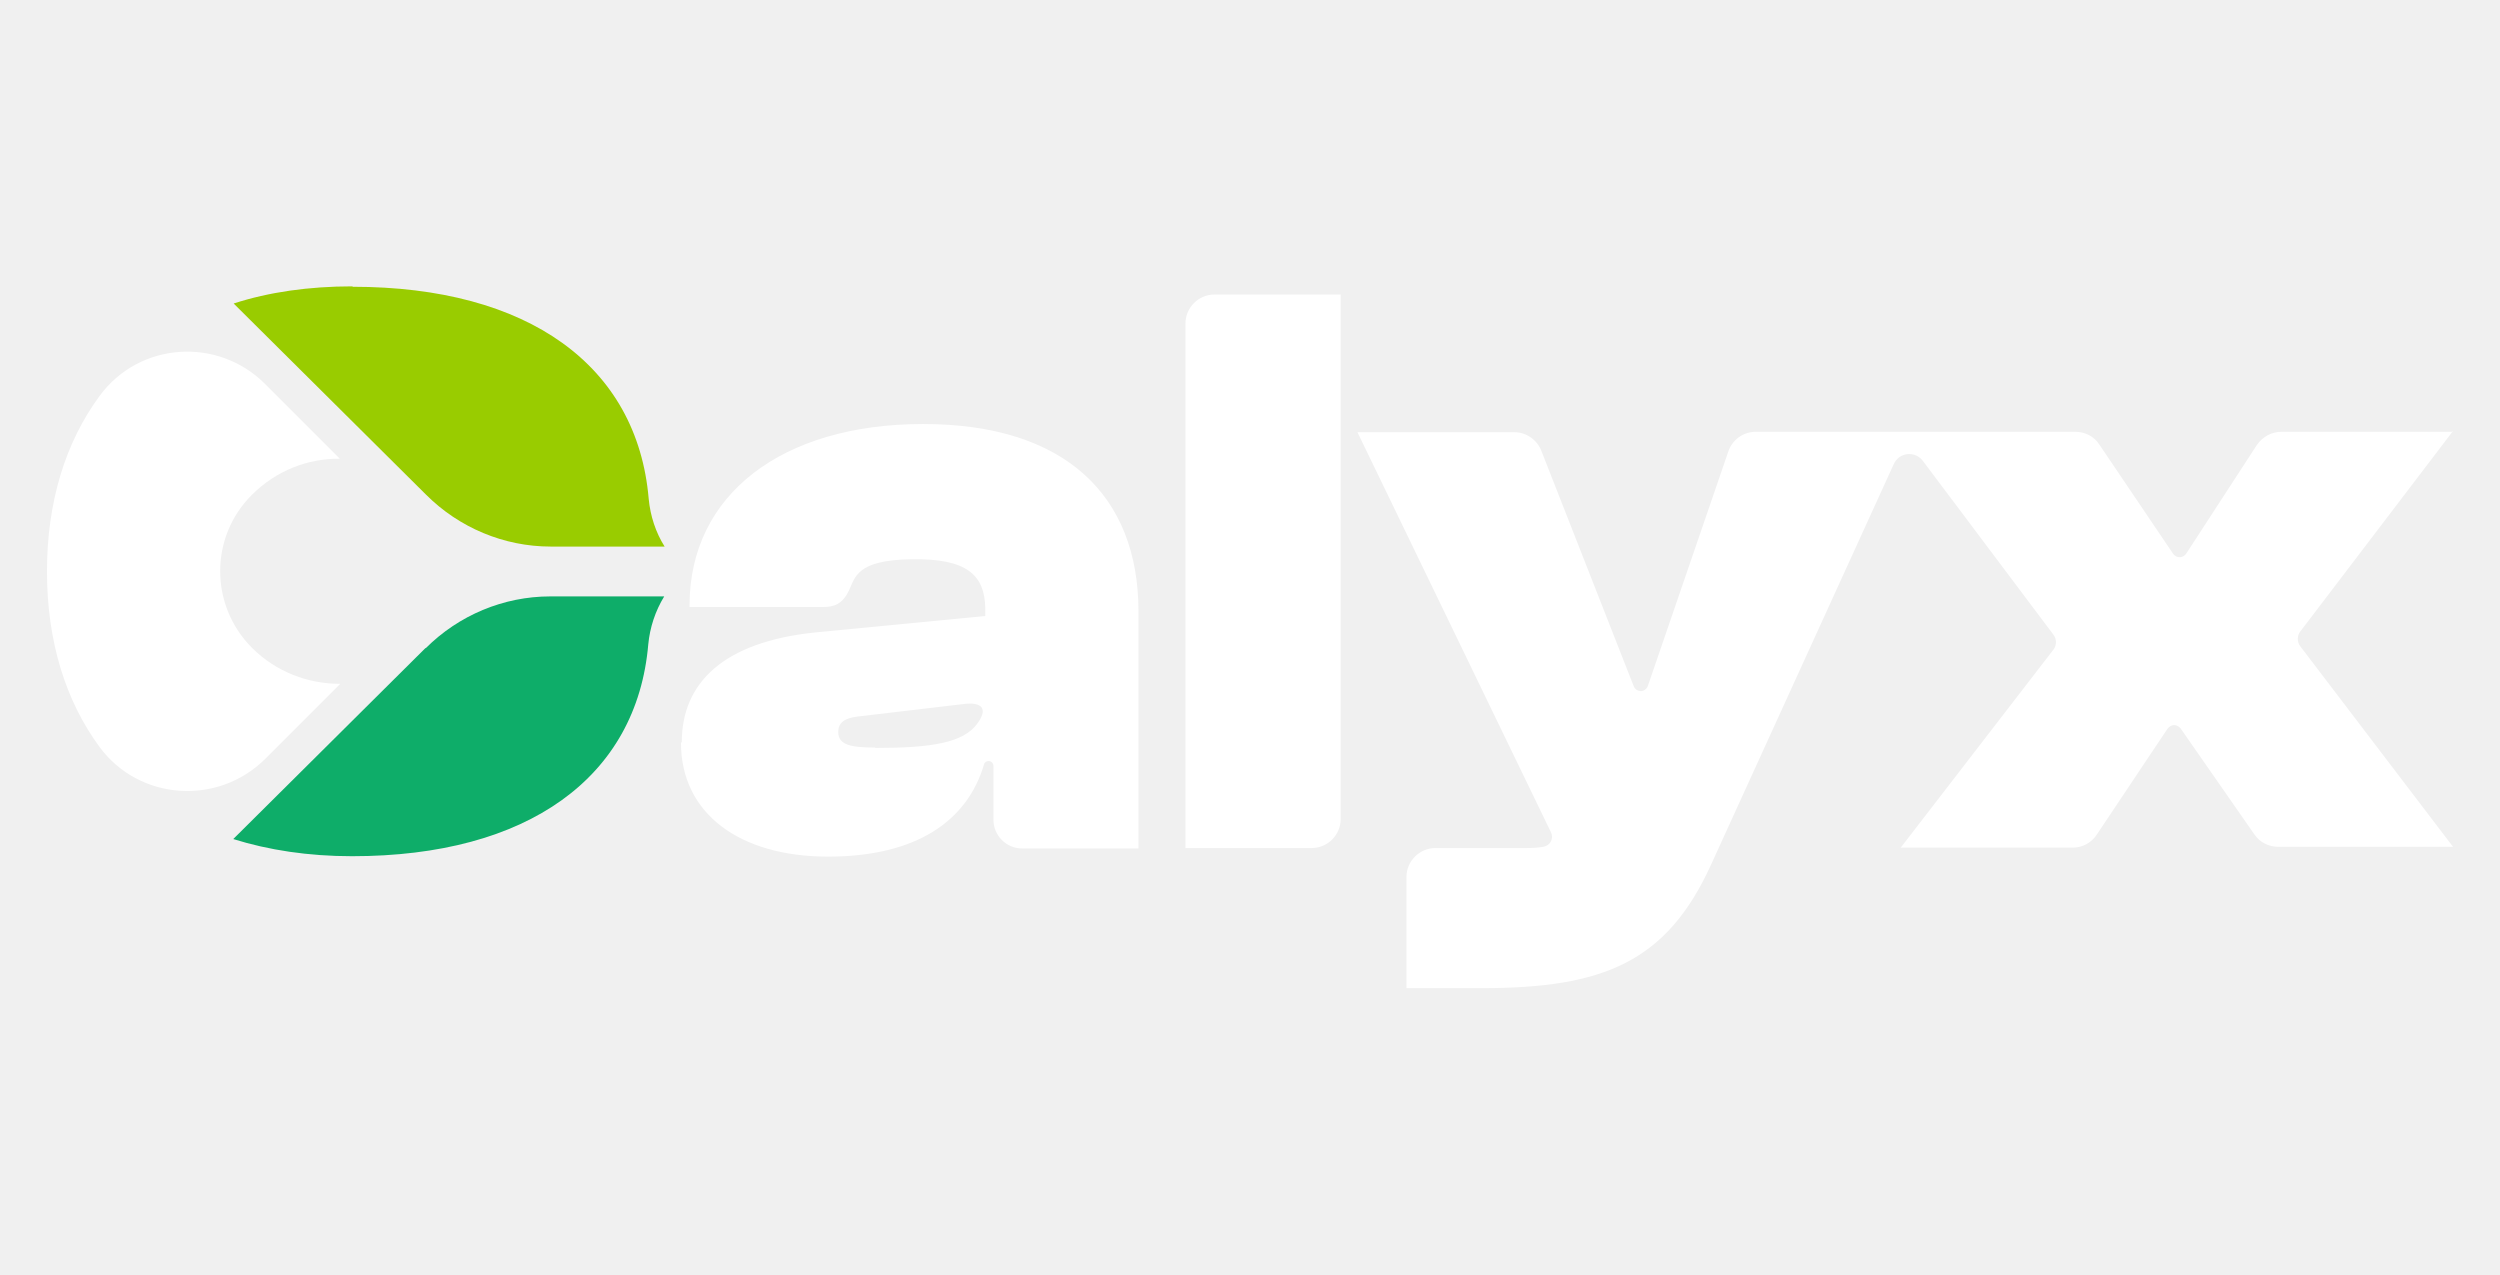
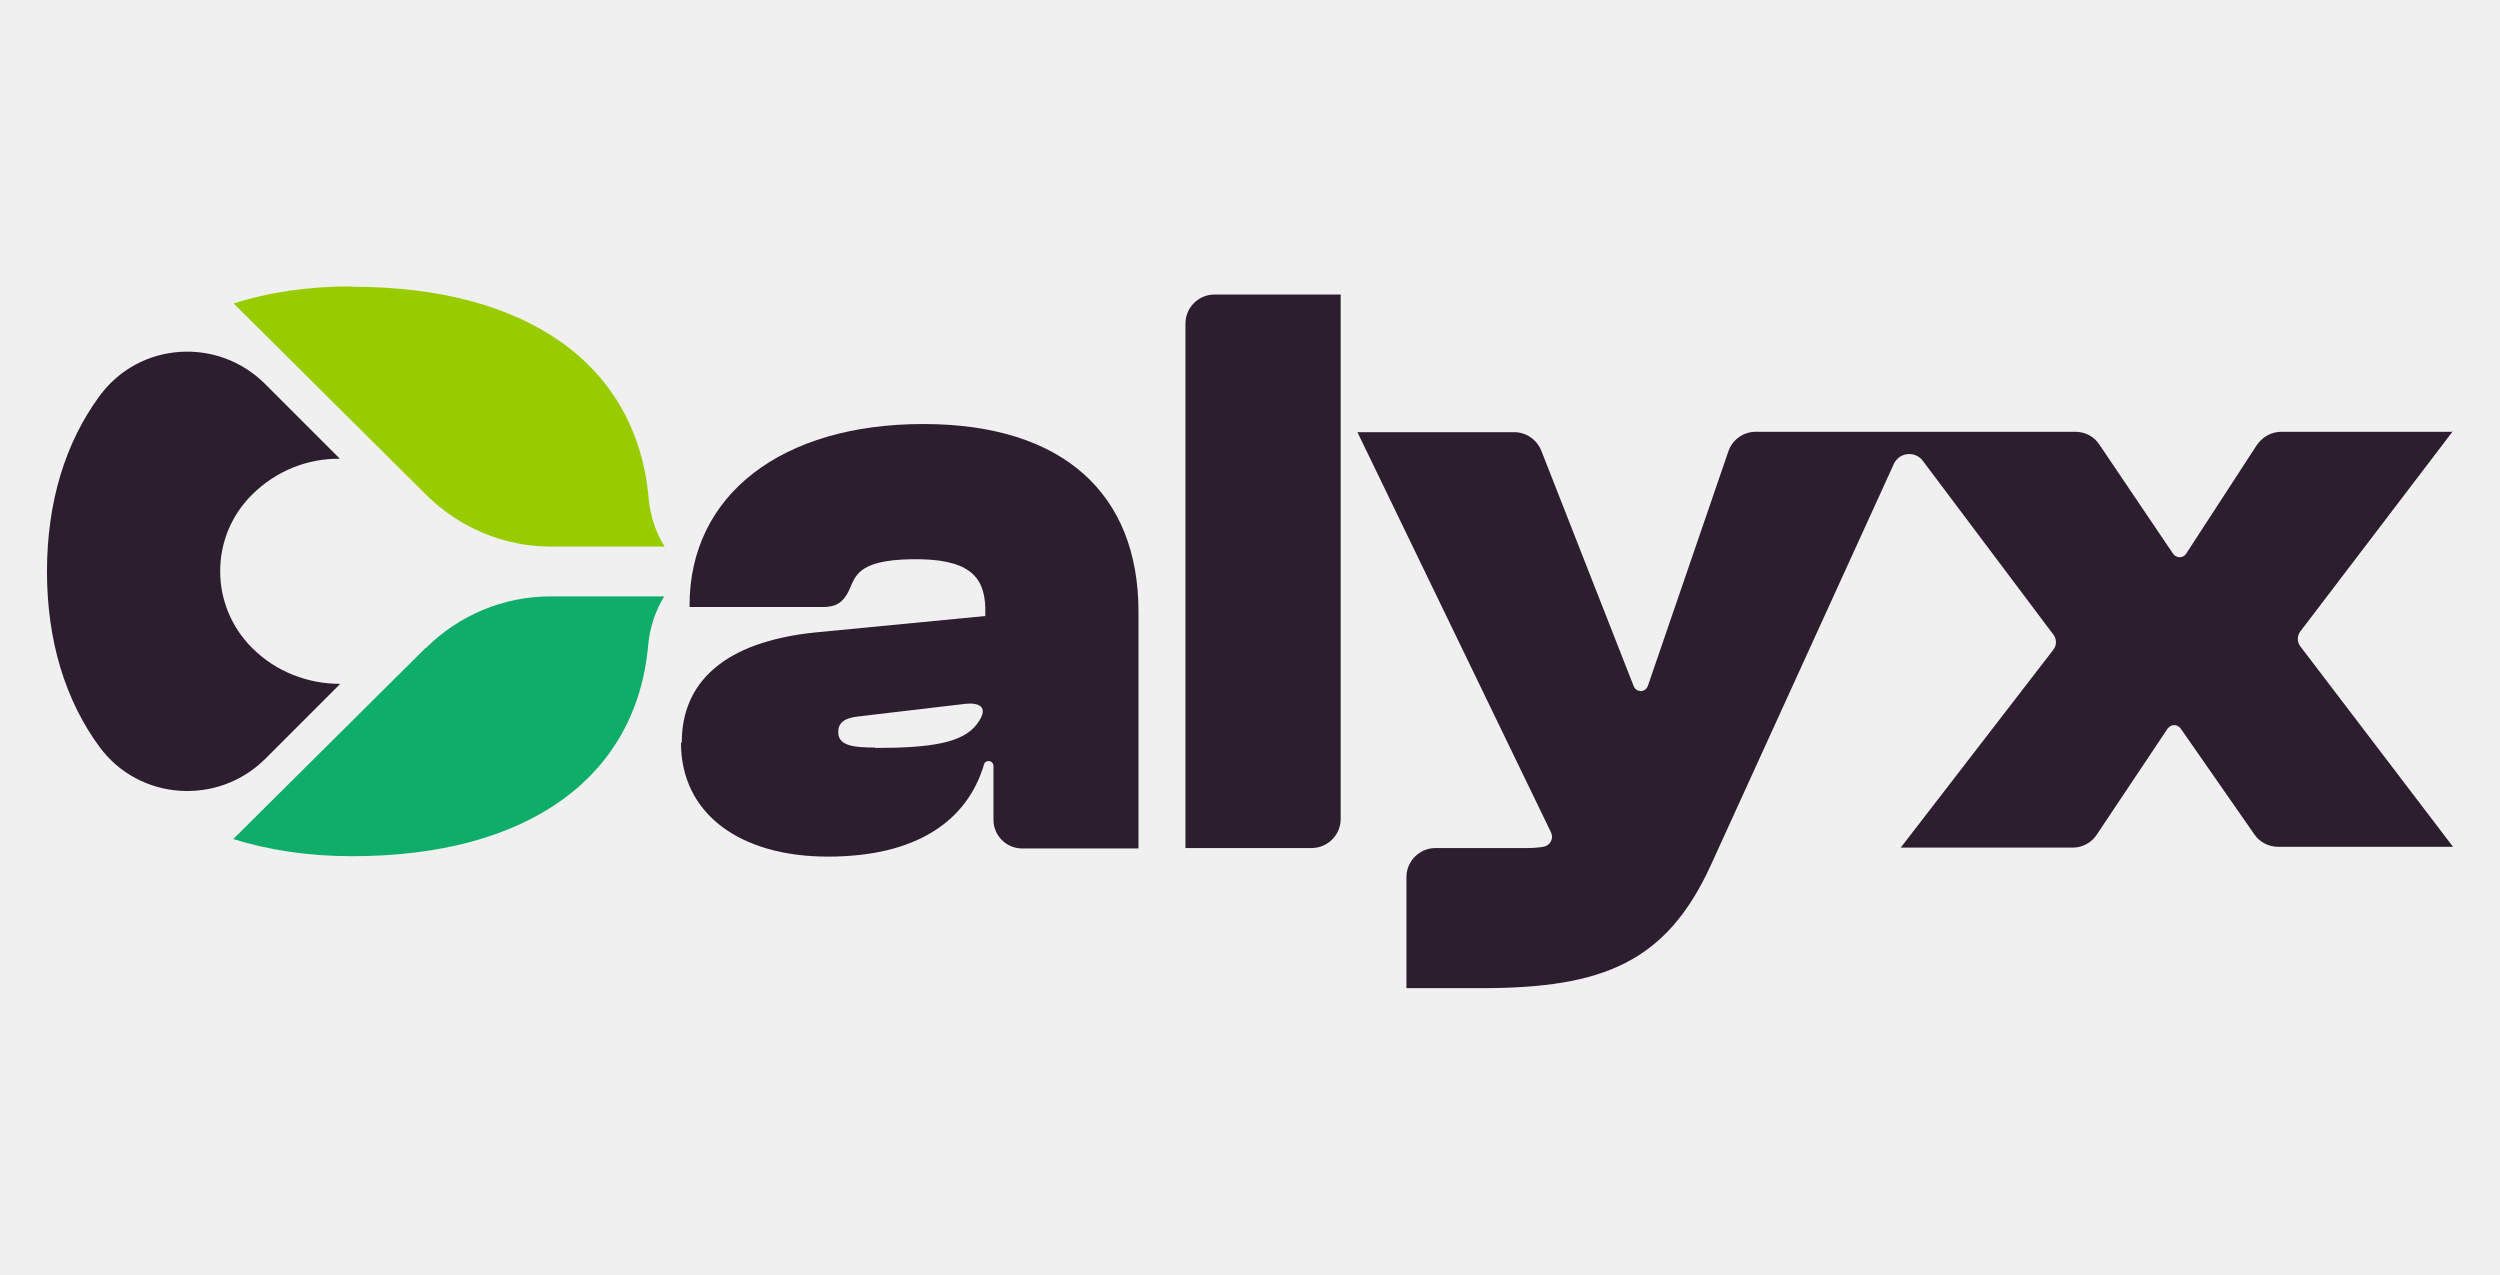
<svg xmlns="http://www.w3.org/2000/svg" id="Layer_1" version="1.1" viewBox="0 0 612 312">
  <defs>
    <style>
      .st0 {
+         fill: #9c0;
+       }
+ 
+       .st1 {
        fill: #0ead69;
      }

-       .st1 {
-         fill: #9c0;
-       }
- 
      .st2 {
-         fill: #fff;
+         fill: #2d1e2f;
      }
    </style>
  </defs>
-   <path class="st2" d="M166.9,181.7c0-14.3,9.9-24.6,32.9-26.9l41.4-4v-2c-.2-8-4.4-12.1-18-11.9s-13.8,4.4-15.4,7.7-3.6,4-6.4,4h-32.6v-.4c0-27.1,22.6-44.4,57.2-44.4s52.7,17.4,52.7,45.9v58h-28.5c-3.9,0-7-3.2-7-7v-13.2c0-.6-.5-1.2-1.2-1.2h0c-.5,0-1,.3-1.1.8-4.1,13.9-16.6,22.6-38.2,22.6s-36-10.5-36-27.9ZM214.2,183.1c14,0,21.6-1.3,25-5.9s-.2-5.2-2.9-4.9l-26.3,3.1c-3.4.4-4.8,1.6-4.8,3.8,0,3.2,3.2,3.8,9.1,3.8Z" />
-   <path class="st2" d="M290.2,79.3v128.3h30.9c3.9,0,7.1-3.2,7.1-7.1V72.1h-30.9c-3.9,0-7.1,3.2-7.1,7.1Z" />
-   <path class="st2" d="M600.5,105.7h-42c-2.4,0-4.6,1.2-6,3.2l-17.3,26.6c-.3.5-.9.9-1.6.9s-1.2-.3-1.6-.8l-18.1-26.8c-1.3-2-3.5-3.1-5.9-3.1h-78.2c-3,0-5.7,1.9-6.7,4.8l-19.7,57.4c-.3.9-1.3,1.5-2.2,1.2-.6-.1-1.1-.6-1.3-1.2l-22.6-57.6c-1.1-2.7-3.7-4.5-6.6-4.5h-38.4l47.4,98c.7,1.5-.2,3.2-1.9,3.5-1.2.2-2.5.3-4,.3h-22.4c-3.9,0-7.1,3.2-7.1,7.1v27.2h18.4c29.7,0,45.3-6.3,56.2-30.3l44.7-98c1.3-2.9,5.2-3.3,7.1-.8l32,42.6c.4.5.6,1.2.6,1.8s-.2,1.3-.6,1.8l-37.4,48.5h42.1c2.4,0,4.6-1.2,5.9-3.2l17.3-25.9c.4-.5,1-.9,1.6-.9s1.2.3,1.6.8l18.1,26c1.3,1.9,3.5,3,5.8,3h42.8l-37.4-49.1c-.4-.5-.6-1.2-.6-1.8s.2-1.3.6-1.8l37.4-49.1Z" />
-   <path class="st0" d="M104.2,158.6s0,0,0,0c-.8.8-47.1,46.8-47.1,46.8,8.6,2.7,18.4,4.2,29.1,4.2,43,0,69.7-19.3,72.5-51.9.4-4.1,1.7-8.1,3.9-11.7h0s-27.9,0-27.9,0c-11.4,0-22.4,4.6-30.5,12.7Z" />
-   <path class="st2" d="M83.2,167.4c-7.8,0-15.6-2.9-21.5-8.8h0c-10.4-10.4-10.4-27.2,0-37.5h0c5.9-5.9,13.7-8.9,21.5-8.8l-18.3-18.3c-11.6-11.6-30.8-10.3-40.5,2.9-8.4,11.4-12.9,26-12.9,43s4.5,31.6,12.9,43c9.7,13.1,28.9,14.4,40.5,2.9l18.3-18.3Z" />
-   <path class="st1" d="M86.3,70.1c-10.7,0-20.5,1.4-29.1,4.2,0,0,46.3,46,47.1,46.8h0c8.1,8.1,19.1,12.7,30.5,12.7h27.9c-2.2-3.5-3.5-7.5-3.9-11.7-2.8-32.6-29.5-51.9-72.5-51.9Z" />
+   <path class="st2" d="M166.9,181.7c0-14.3,9.9-24.6,32.9-26.9l41.4-4v-2c-.2-8-4.4-12.1-18-11.9s-13.8,4.4-15.4,7.7-3.6,4-6.4,4h-32.6v-.4c0-27.1,22.6-44.4,57.2-44.4s52.7,17.4,52.7,45.9v58h-28.5c-3.9,0-7-3.2-7-7v-13.2c0-.6-.5-1.2-1.2-1.2h0c-.5,0-1,.3-1.1.8-4.1,13.9-16.6,22.6-38.2,22.6s-36-10.5-36-27.9h.2ZM214.2,183.1c14,0,21.6-1.3,25-5.9s-.2-5.2-2.9-4.9l-26.3,3.1c-3.4.4-4.8,1.6-4.8,3.8,0,3.2,3.2,3.8,9.1,3.8h-.1Z" />
+   <path class="st2" d="M290.2,79.3v128.3h30.9c3.9,0,7.1-3.2,7.1-7.1V72.1h-30.9c-3.9,0-7.1,3.2-7.1,7.1h0Z" />
+   <path class="st2" d="M600.5,105.7h-42c-2.4,0-4.6,1.2-6,3.2l-17.3,26.6c-.3.5-.9.9-1.6.9s-1.2-.3-1.6-.8l-18.1-26.8c-1.3-2-3.5-3.1-5.9-3.1h-78.2c-3,0-5.7,1.9-6.7,4.8l-19.7,57.4c-.3.9-1.3,1.5-2.2,1.2-.6-.1-1.1-.6-1.3-1.2l-22.6-57.6c-1.1-2.7-3.7-4.5-6.6-4.5h-38.4l47.4,98c.7,1.5-.2,3.2-1.9,3.5-1.2.2-2.5.3-4,.3h-22.4c-3.9,0-7.1,3.2-7.1,7.1v27.2h18.4c29.7,0,45.3-6.3,56.2-30.3l44.7-98c1.3-2.9,5.2-3.3,7.1-.8l32,42.6c.4.5.6,1.2.6,1.8s-.2,1.3-.6,1.8l-37.4,48.5h42.1c2.4,0,4.6-1.2,5.9-3.2l17.3-25.9c.4-.5,1-.9,1.6-.9s1.2.3,1.6.8l18.1,26c1.3,1.9,3.5,3,5.8,3h42.8l-37.4-49.1c-.4-.5-.6-1.2-.6-1.8s.2-1.3.6-1.8l37.4-49.1v.2Z" />
+   <path class="st1" d="M104.2,158.6h0c-.8.8-47.1,46.8-47.1,46.8,8.6,2.7,18.4,4.2,29.1,4.2,43,0,69.7-19.3,72.5-51.9.4-4.1,1.7-8.1,3.9-11.7h-27.9c-11.4,0-22.4,4.6-30.5,12.7h0Z" />
+   <path class="st2" d="M83.2,167.4c-7.8,0-15.6-2.9-21.5-8.8h0c-10.4-10.4-10.4-27.2,0-37.5h0c5.9-5.9,13.7-8.9,21.5-8.8l-18.3-18.3c-11.6-11.6-30.8-10.3-40.5,2.9-8.4,11.4-12.9,26-12.9,43s4.5,31.6,12.9,43c9.7,13.1,28.9,14.4,40.5,2.9l18.3-18.3h0Z" />
+   <path class="st0" d="M86.3,70.1c-10.7,0-20.5,1.4-29.1,4.2,0,0,46.3,46,47.1,46.8h0c8.1,8.1,19.1,12.7,30.5,12.7h27.9c-2.2-3.5-3.5-7.5-3.9-11.7-2.8-32.6-29.5-51.9-72.5-51.9h0Z" />
</svg>
